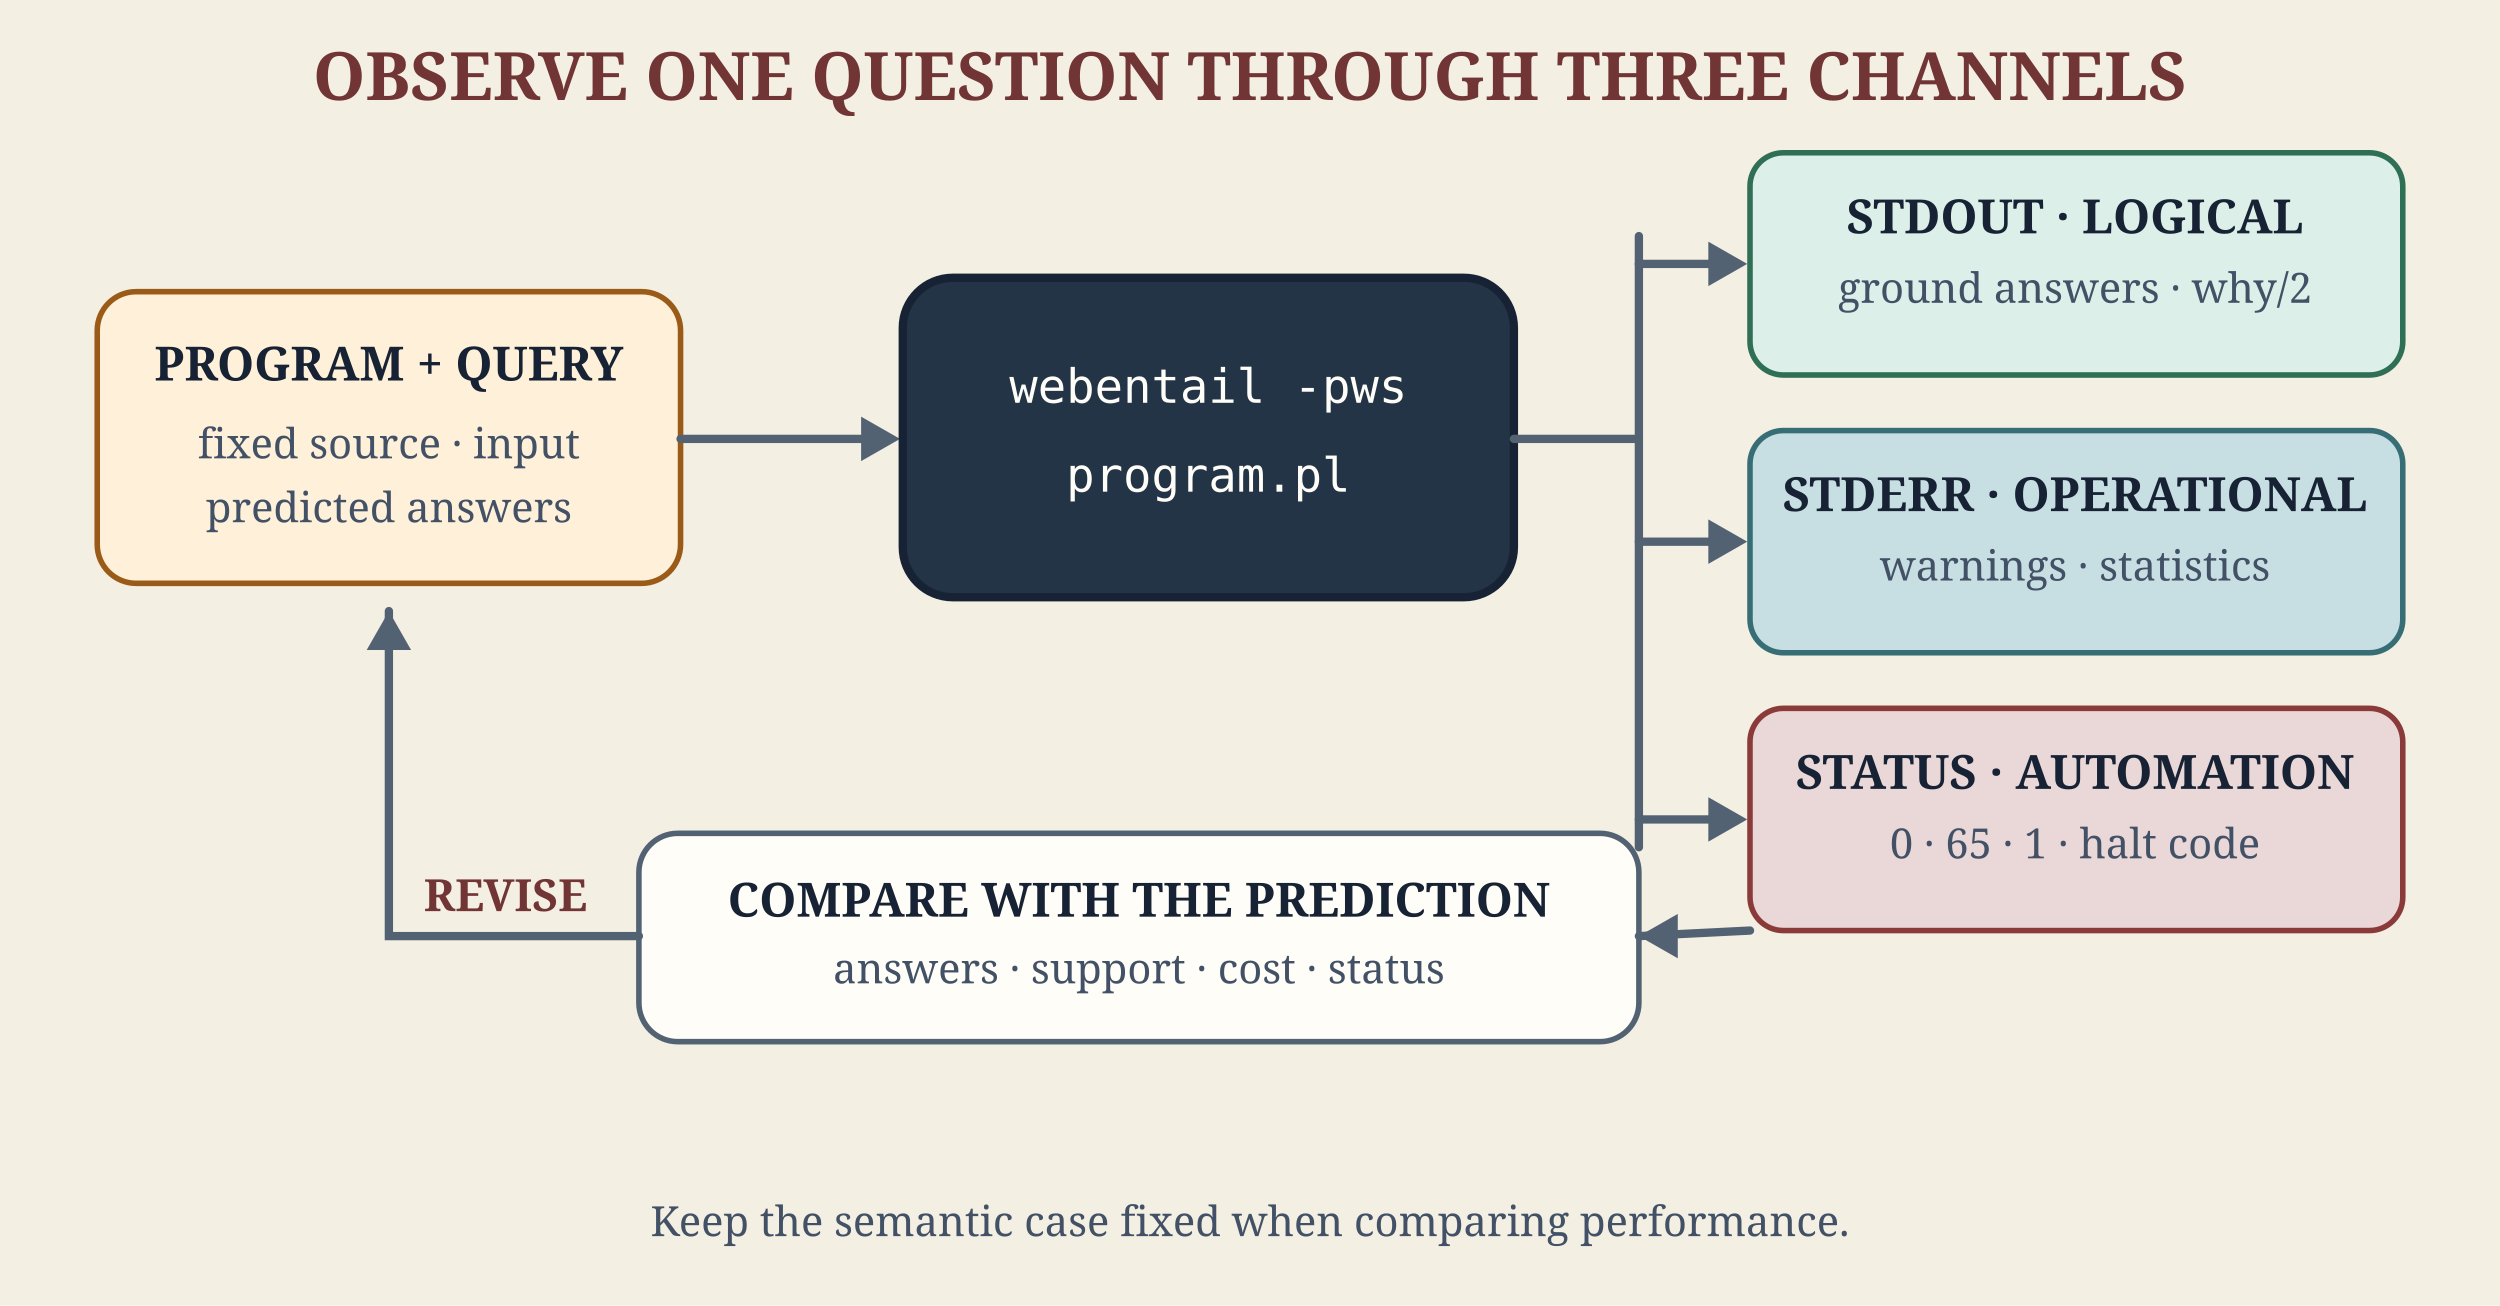
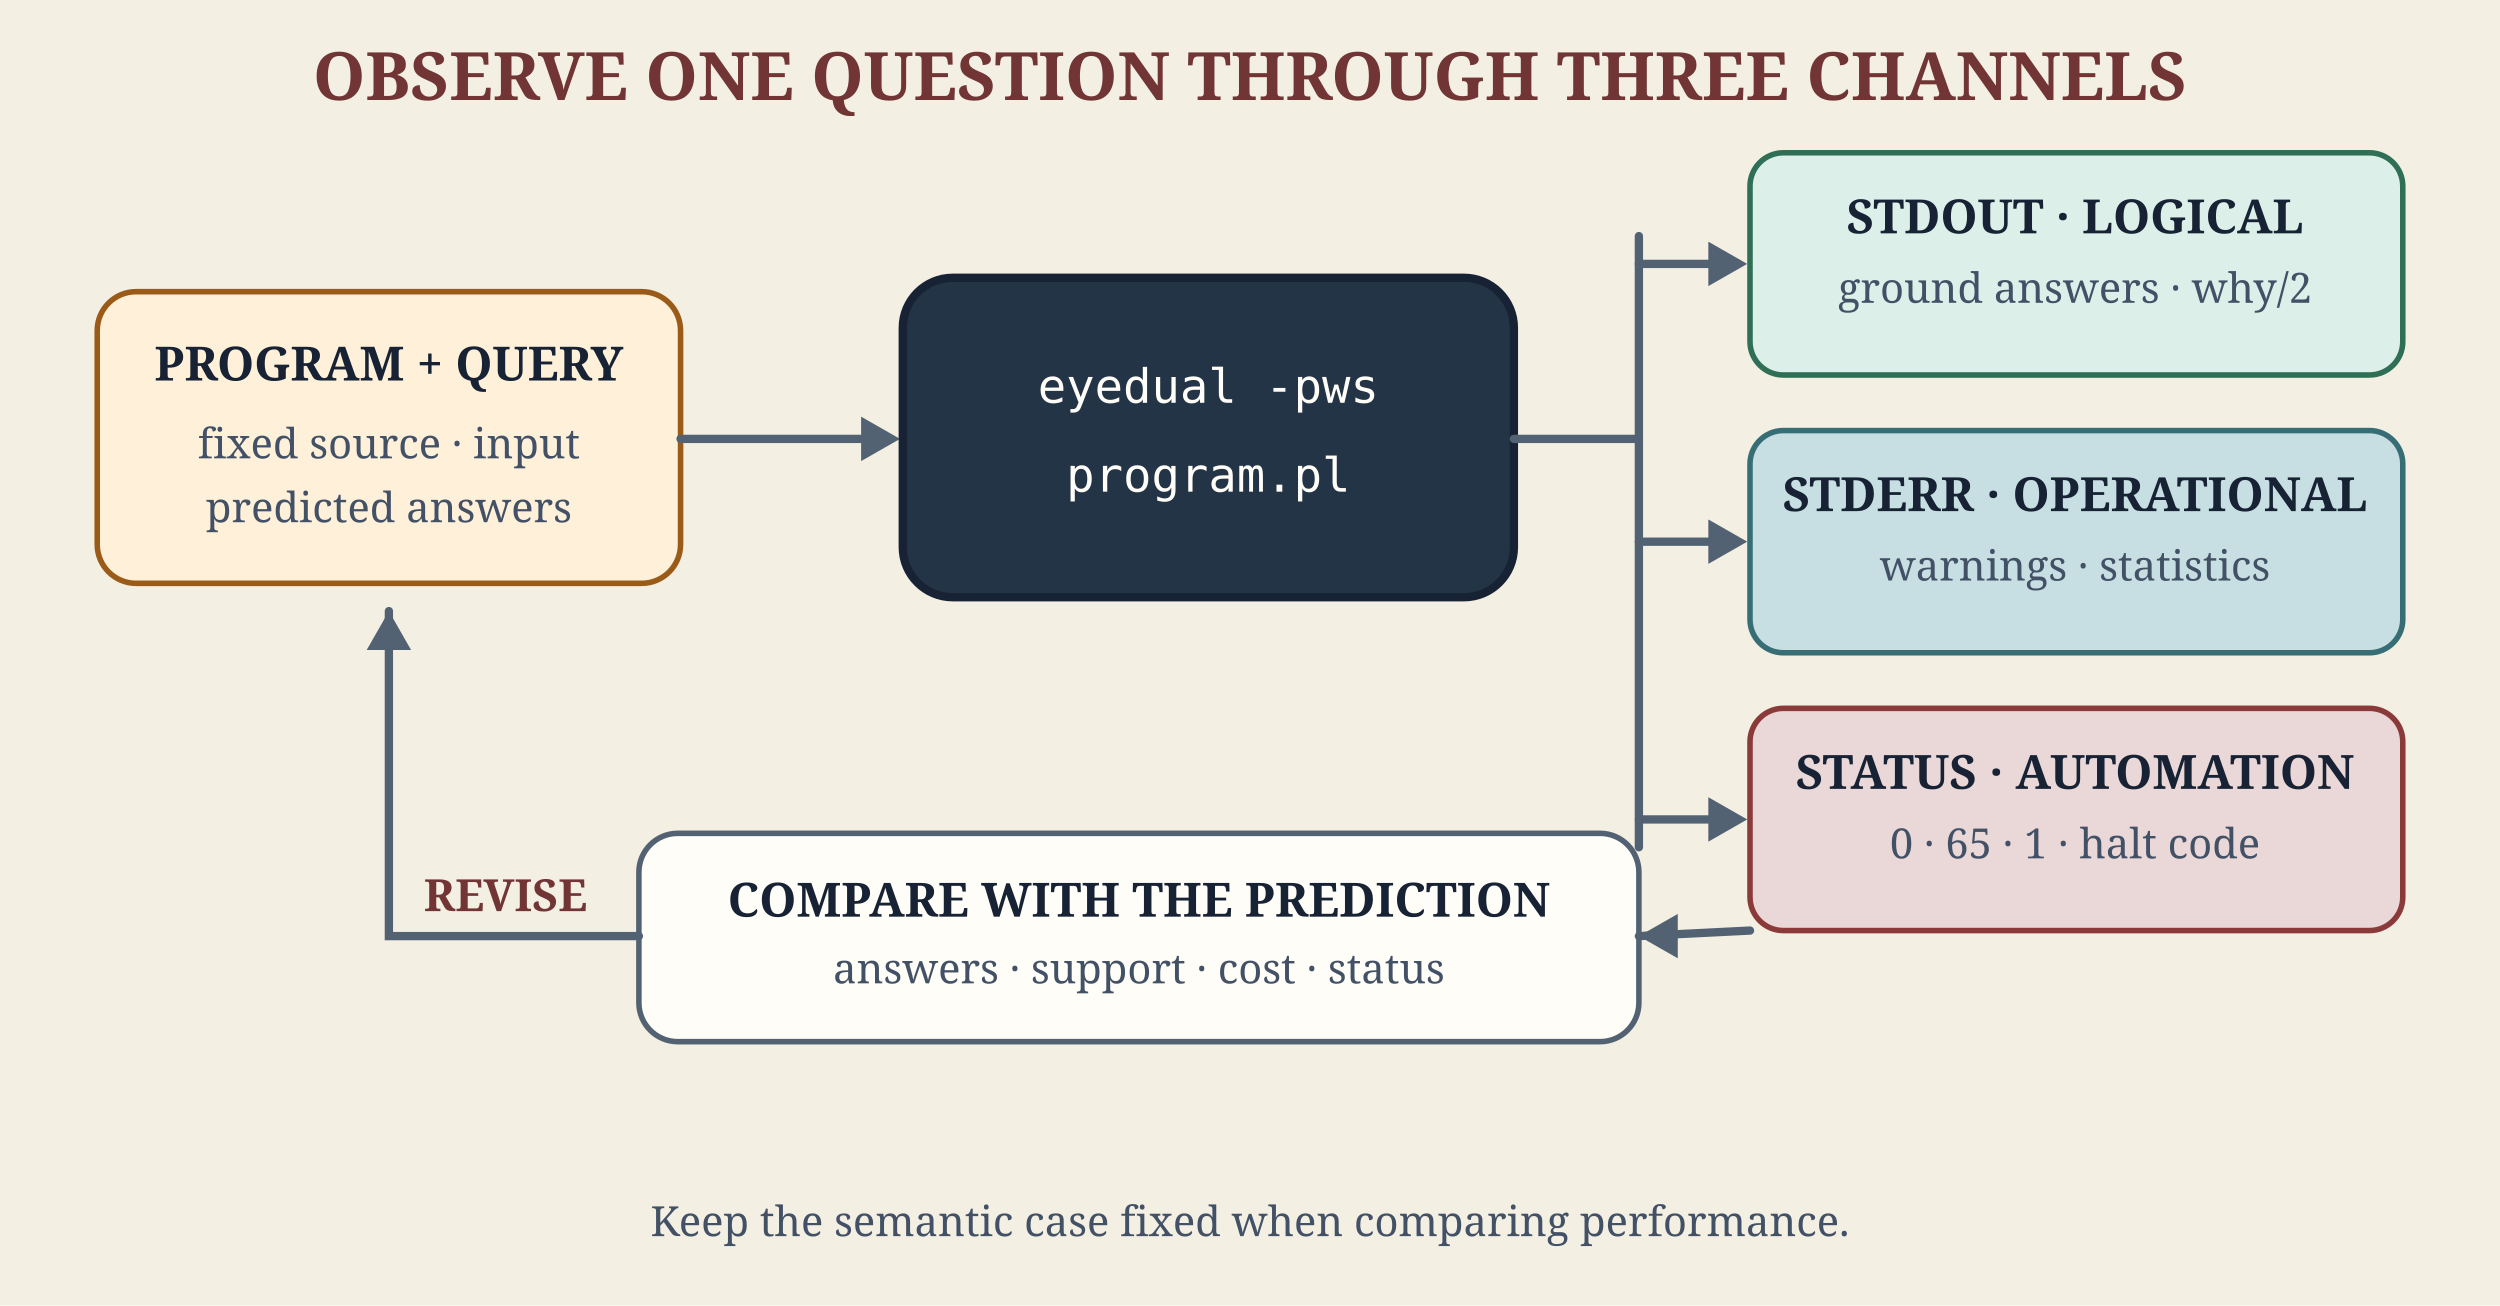
<svg xmlns="http://www.w3.org/2000/svg" width="900" height="470" viewBox="0 0 900 470" role="img" aria-labelledby="title desc">
  <defs>
    <style>
      .bg{fill:#f4efe3}.source{fill:#fff0d9;stroke:#9a5b18;stroke-width:2}.engine{fill:#243447;stroke:#172334;stroke-width:3}.out{fill:#dcefe8;stroke:#2f6f55;stroke-width:2}.diag{fill:#c7dfe2;stroke:#376e75;stroke-width:2}.status{fill:#ead7d7;stroke:#8b3a3a;stroke-width:2}.compare{fill:#fffdf7;stroke:#526273;stroke-width:2}
      .line{fill:none;stroke:#526273;stroke-width:3;stroke-linecap:round}.arrow{fill:#526273}.title{fill:#713535;font:bold 24px Georgia,serif}.label{fill:#172334;font:bold 17px Georgia,serif}.small{fill:#435166;font:15px Georgia,serif}.code{fill:#fffdf7;font:17px ui-monospace,SFMono-Regular,Consolas,monospace}.loop{fill:#713535;font:bold 16px Georgia,serif}
    </style>
  </defs>
  <rect width="900" height="470" class="bg" />
  <text class="title" x="450" y="36" text-anchor="middle">OBSERVE ONE QUESTION THROUGH THREE CHANNELS</text>
  <rect class="source" x="35" y="105" width="210" height="105" rx="14" />
  <text class="label" x="140" y="137" text-anchor="middle">PROGRAM + QUERY</text>
  <text class="small" x="140" y="165" text-anchor="middle">fixed source · input</text>
  <text class="small" x="140" y="188" text-anchor="middle">predicted answers</text>
  <path class="line" d="M245 158H320" />
  <path class="arrow" d="M310 150L324 158L310 166Z" />
  <rect class="engine" x="325" y="100" width="220" height="115" rx="18" />
-   <text class="code" x="435" y="145" text-anchor="middle">webentail -pws</text>
+   <text class="code" x="435" y="145" text-anchor="middle">eyedual -pws</text>
  <text class="code" x="435" y="177" text-anchor="middle">program.pl</text>
  <path class="line" d="M545 158H590M590 85V305" />
  <path class="line" d="M590 95H625M590 195H625M590 295H625" />
  <path class="arrow" d="M615 87L629 95L615 103Z" />
  <path class="arrow" d="M615 187L629 195L615 203Z" />
  <path class="arrow" d="M615 287L629 295L615 303Z" />
  <rect class="out" x="630" y="55" width="235" height="80" rx="12" />
  <text class="label" x="747" y="84" text-anchor="middle">STDOUT · LOGICAL</text>
  <text class="small" x="747" y="109" text-anchor="middle">ground answers · why/2</text>
  <rect class="diag" x="630" y="155" width="235" height="80" rx="12" />
  <text class="label" x="747" y="184" text-anchor="middle">STDERR · OPERATIONAL</text>
  <text class="small" x="747" y="209" text-anchor="middle">warnings · statistics</text>
  <rect class="status" x="630" y="255" width="235" height="80" rx="12" />
  <text class="label" x="747" y="284" text-anchor="middle">STATUS · AUTOMATION</text>
  <text class="small" x="747" y="309" text-anchor="middle">0 · 65 · 1 · halt code</text>
  <rect class="compare" x="230" y="300" width="360" height="75" rx="14" />
  <text class="label" x="410" y="330" text-anchor="middle">COMPARE WITH THE PREDICTION</text>
  <text class="small" x="410" y="354" text-anchor="middle">answers · support · cost · status</text>
  <path class="line" d="M630 335L590 337" />
  <path class="arrow" d="M604 329L590 337L604 345Z" />
  <path class="line" d="M230 337H140V220" />
  <path class="arrow" d="M132 234L140 220L148 234Z" />
  <text class="loop" x="182" y="328" text-anchor="middle">REVISE</text>
  <text class="small" x="450" y="445" text-anchor="middle">Keep the semantic case fixed when comparing performance.</text>
</svg>
